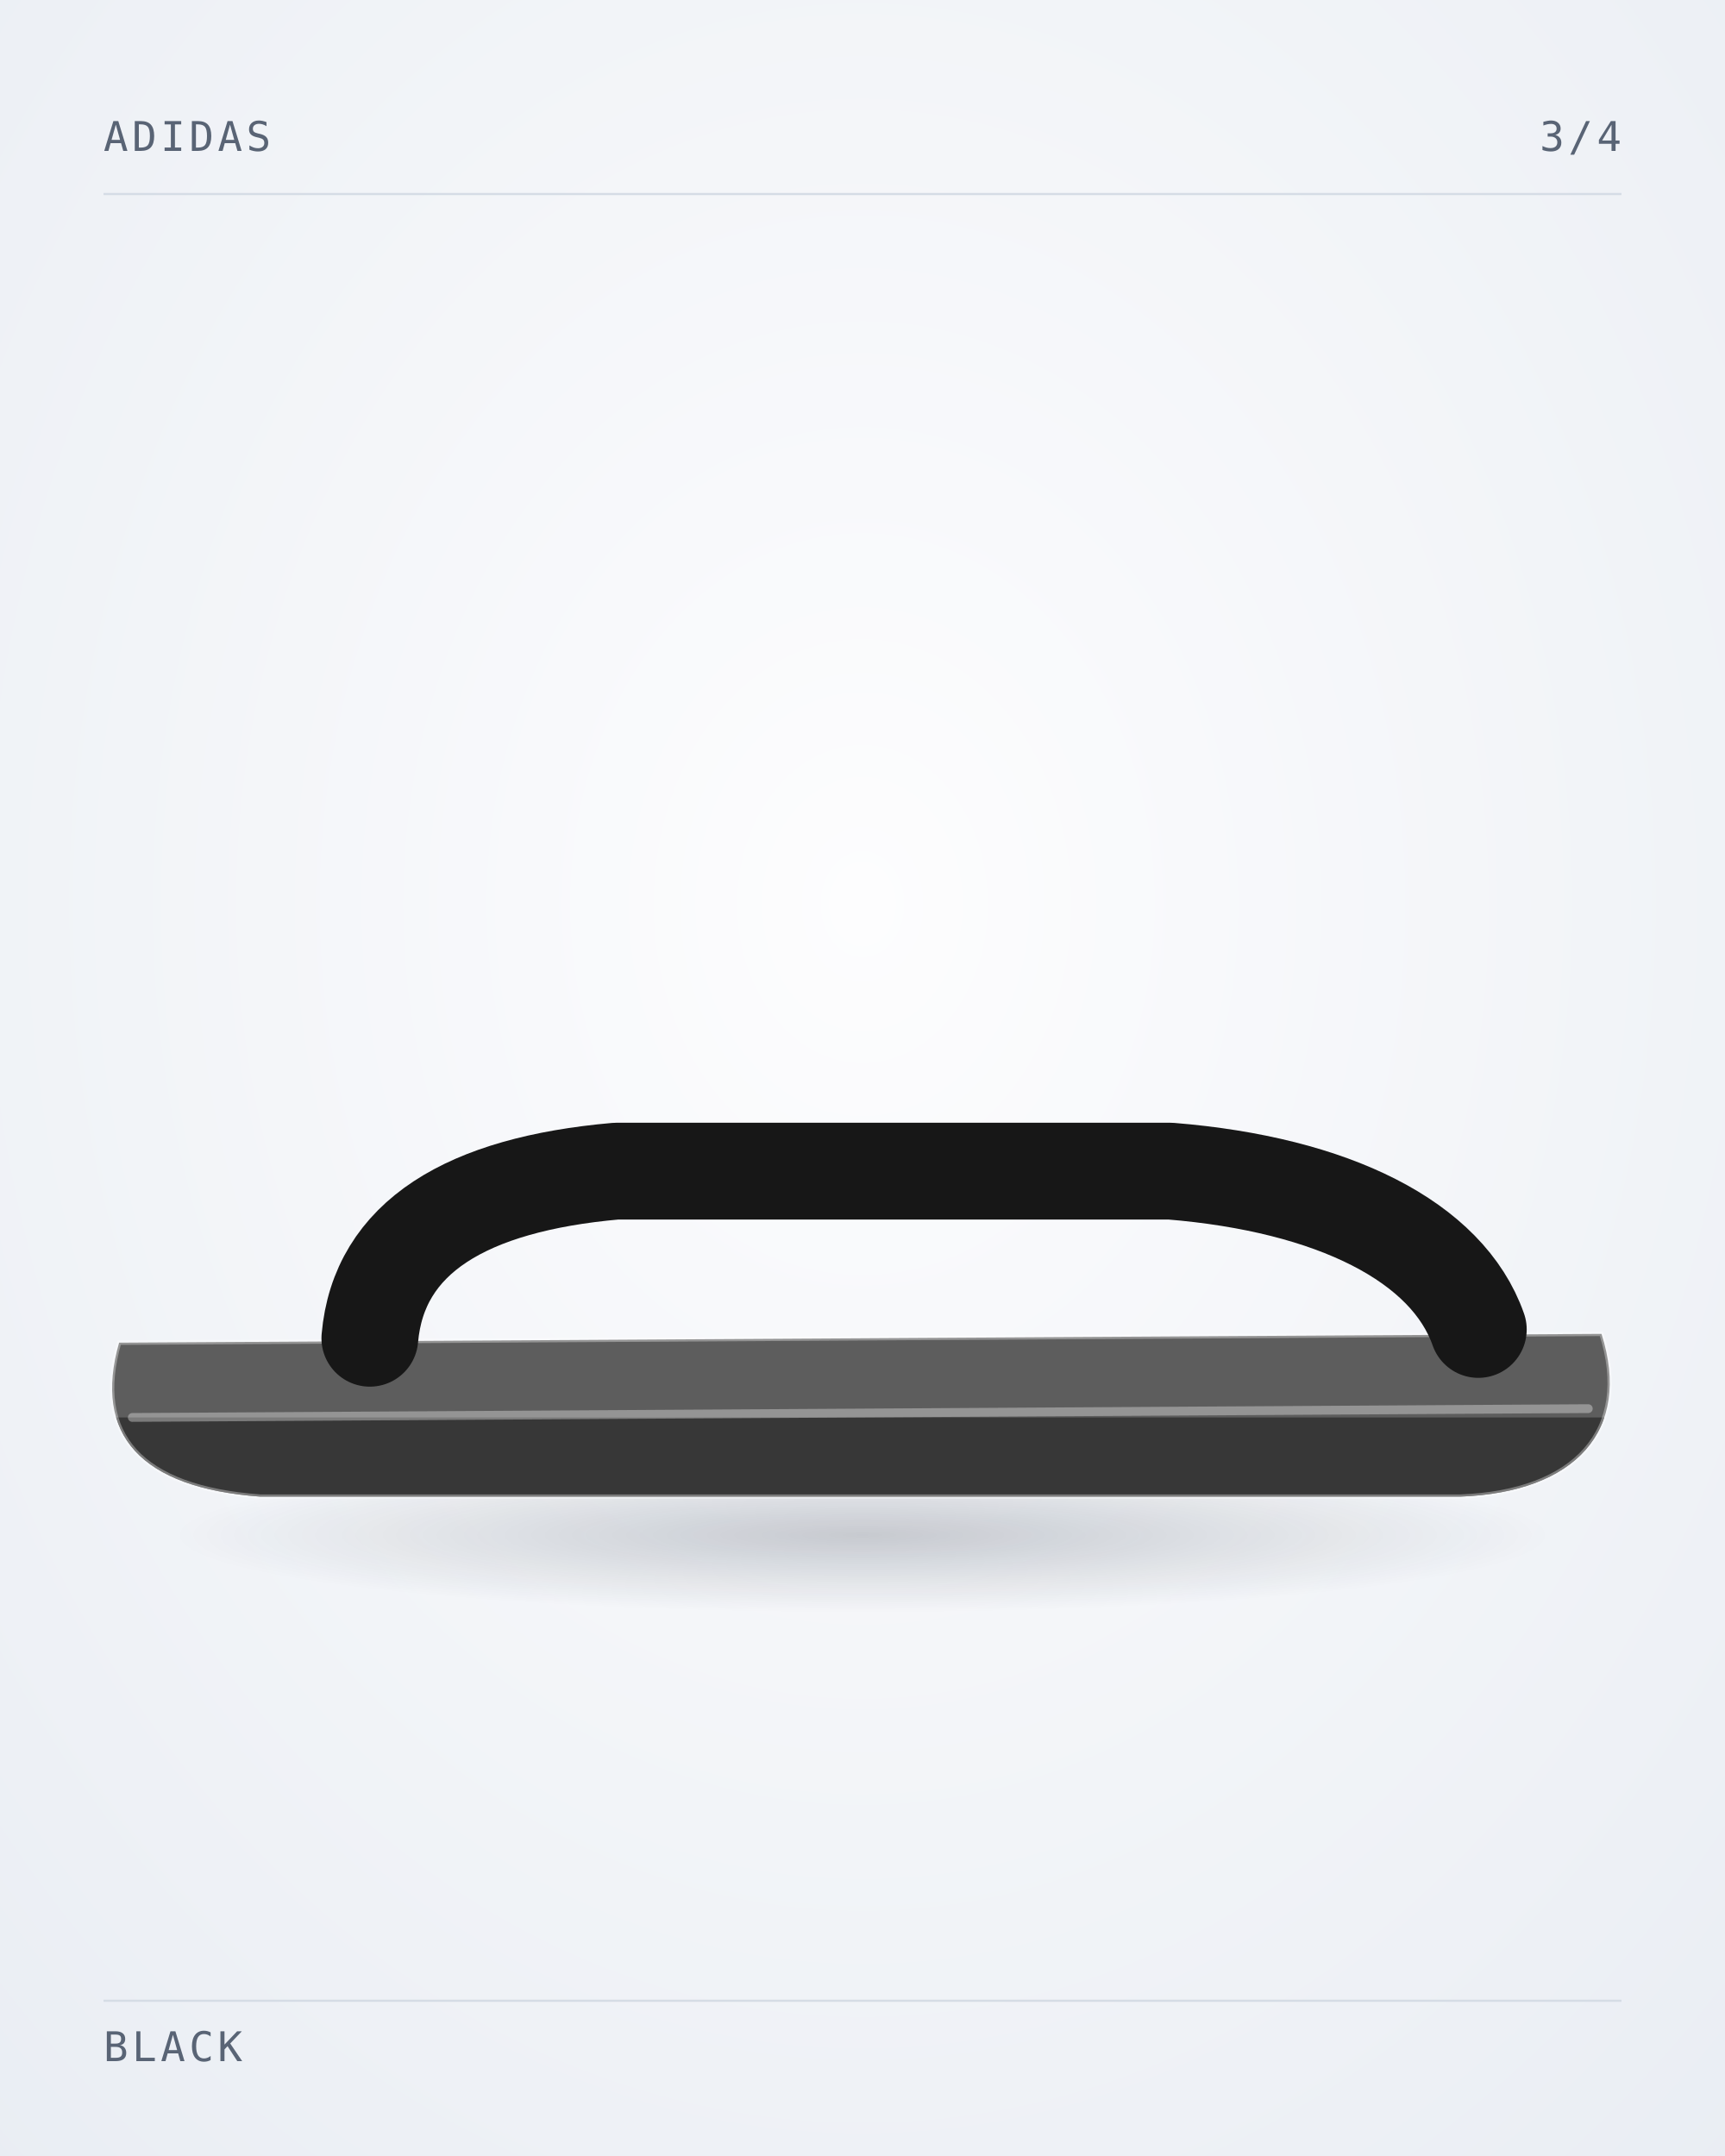
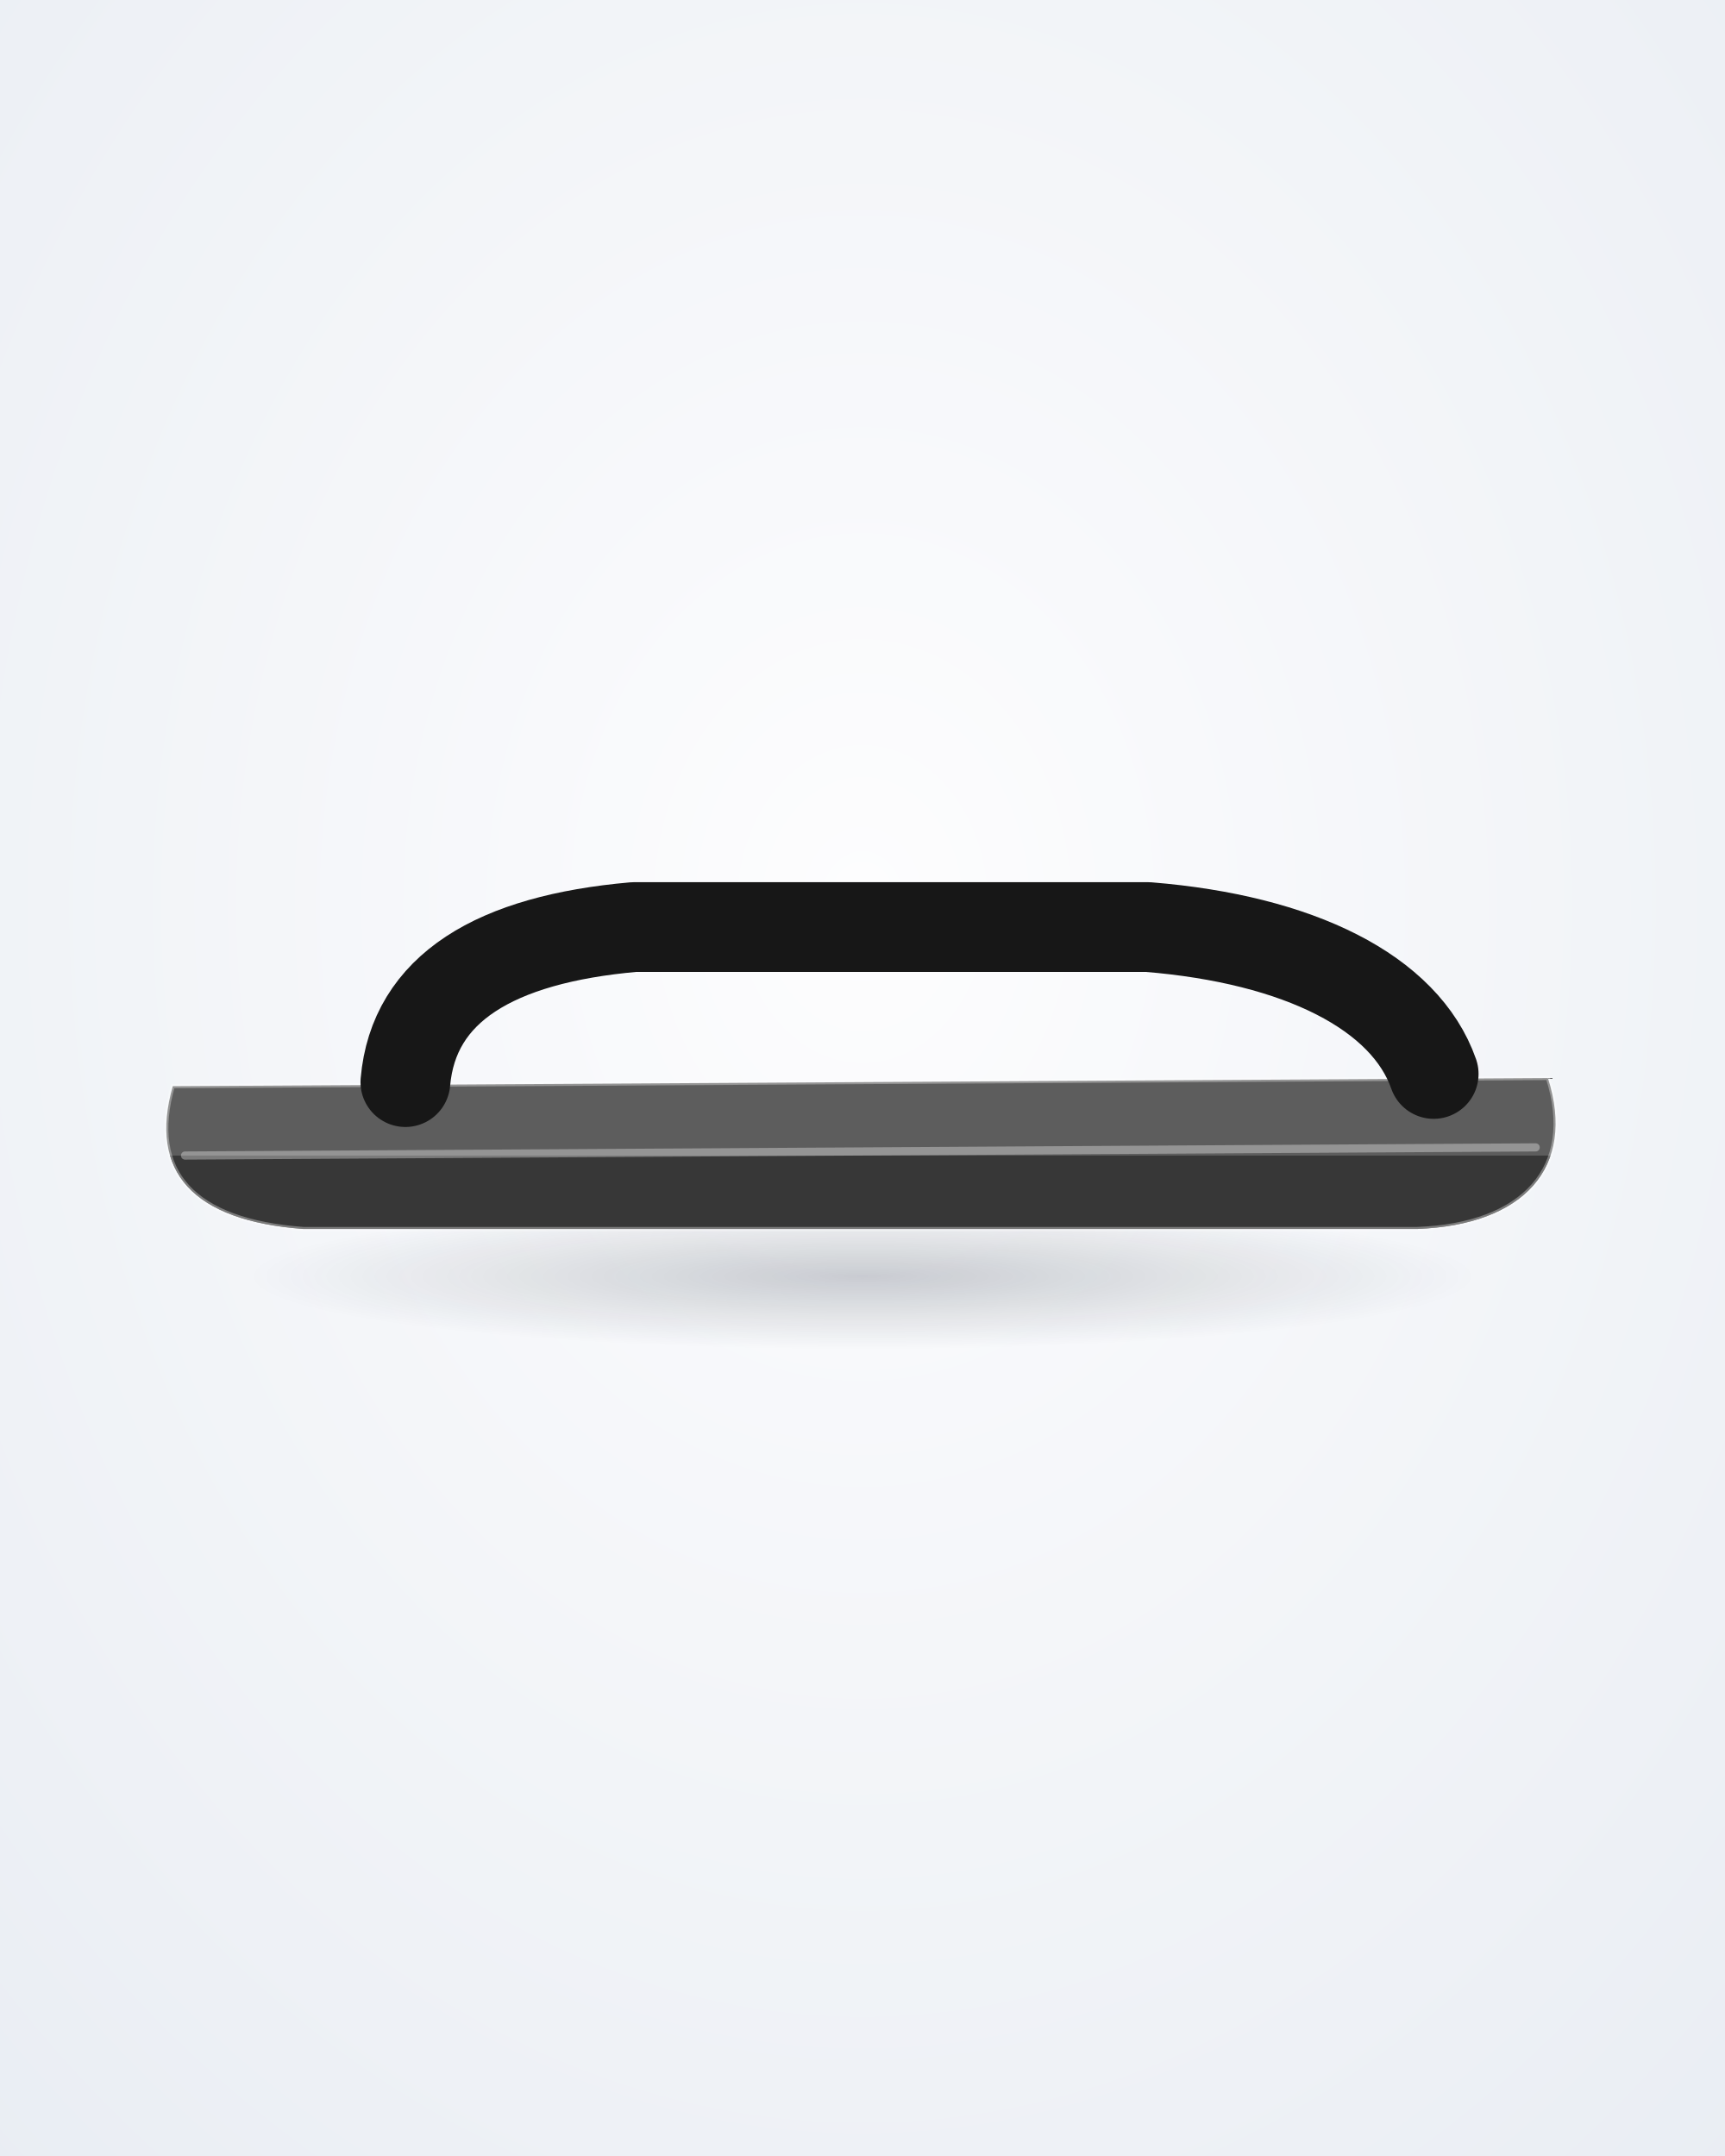
<svg xmlns="http://www.w3.org/2000/svg" viewBox="0 0 800 1000" width="800" height="1000" role="img">
  <defs>
    <radialGradient id="bg" cx="0.5" cy="0.42" r="0.78">
      <stop offset="0" stop-color="#fdfdfe" />
      <stop offset="1" stop-color="#e9edf3" />
    </radialGradient>
    <radialGradient id="contact" cx="0.5" cy="0.5" r="0.5">
      <stop offset="0" stop-color="#0a1526" stop-opacity="0.20" />
      <stop offset="1" stop-color="#0a1526" stop-opacity="0" />
    </radialGradient>
  </defs>
  <rect width="800" height="1000" fill="url(#bg)" />
-   <ellipse cx="400" cy="712" rx="322" ry="36" fill="url(#contact)" />
-   <g transform="translate(12.4 380.0) scale(1.02)">
+   <ellipse cx="400" cy="592" rx="288" ry="34" fill="url(#contact)" />
+   <g transform="translate(40.4 278.6) scale(0.9462)">
    <defs>
      <clipPath id="sole-adidasadiletteslideunisex">
        <path d="M42 238 L716 234 C730 278 704 306 652 308 L106 308 C52 304 30 280 42 238 Z" />
      </clipPath>
    </defs>
    <path d="M42 238 L716 234 C730 278 704 306 652 308 L106 308 C52 304 30 280 42 238 Z" fill="#5d5d5d" />
    <rect x="-40" y="272" width="840" height="80" fill="#373737" clip-path="url(#sole-adidasadiletteslideunisex)" />
    <path d="M42 238 L716 234 C730 278 704 306 652 308 L106 308 C52 304 30 280 42 238 Z" fill="none" stroke="rgba(255,255,255,0.34)" stroke-width="2" />
    <path d="M156 236 C160 190 200 166 268 160 L520 160 C594 166 646 192 660 232" fill="none" stroke="#171717" stroke-width="44" stroke-linecap="round" stroke-linejoin="round" />
    <path d="M48 272 L710 268" fill="none" stroke="rgba(255,255,255,0.34)" stroke-width="4" stroke-linecap="round" />
  </g>
-   <g font-family="ui-monospace, SFMono-Regular, Menlo, monospace" font-size="19" letter-spacing="1.8" fill="#596475">
-     <text x="48" y="70">ADIDAS</text>
-     <text x="752" y="70" text-anchor="end">3/4</text>
-     <text x="48" y="956">BLACK</text>
-   </g>
-   <line x1="48" y1="90" x2="752" y2="90" stroke="#d5dce5" stroke-width="1" />
-   <line x1="48" y1="928" x2="752" y2="928" stroke="#d5dce5" stroke-width="1" />
</svg>
